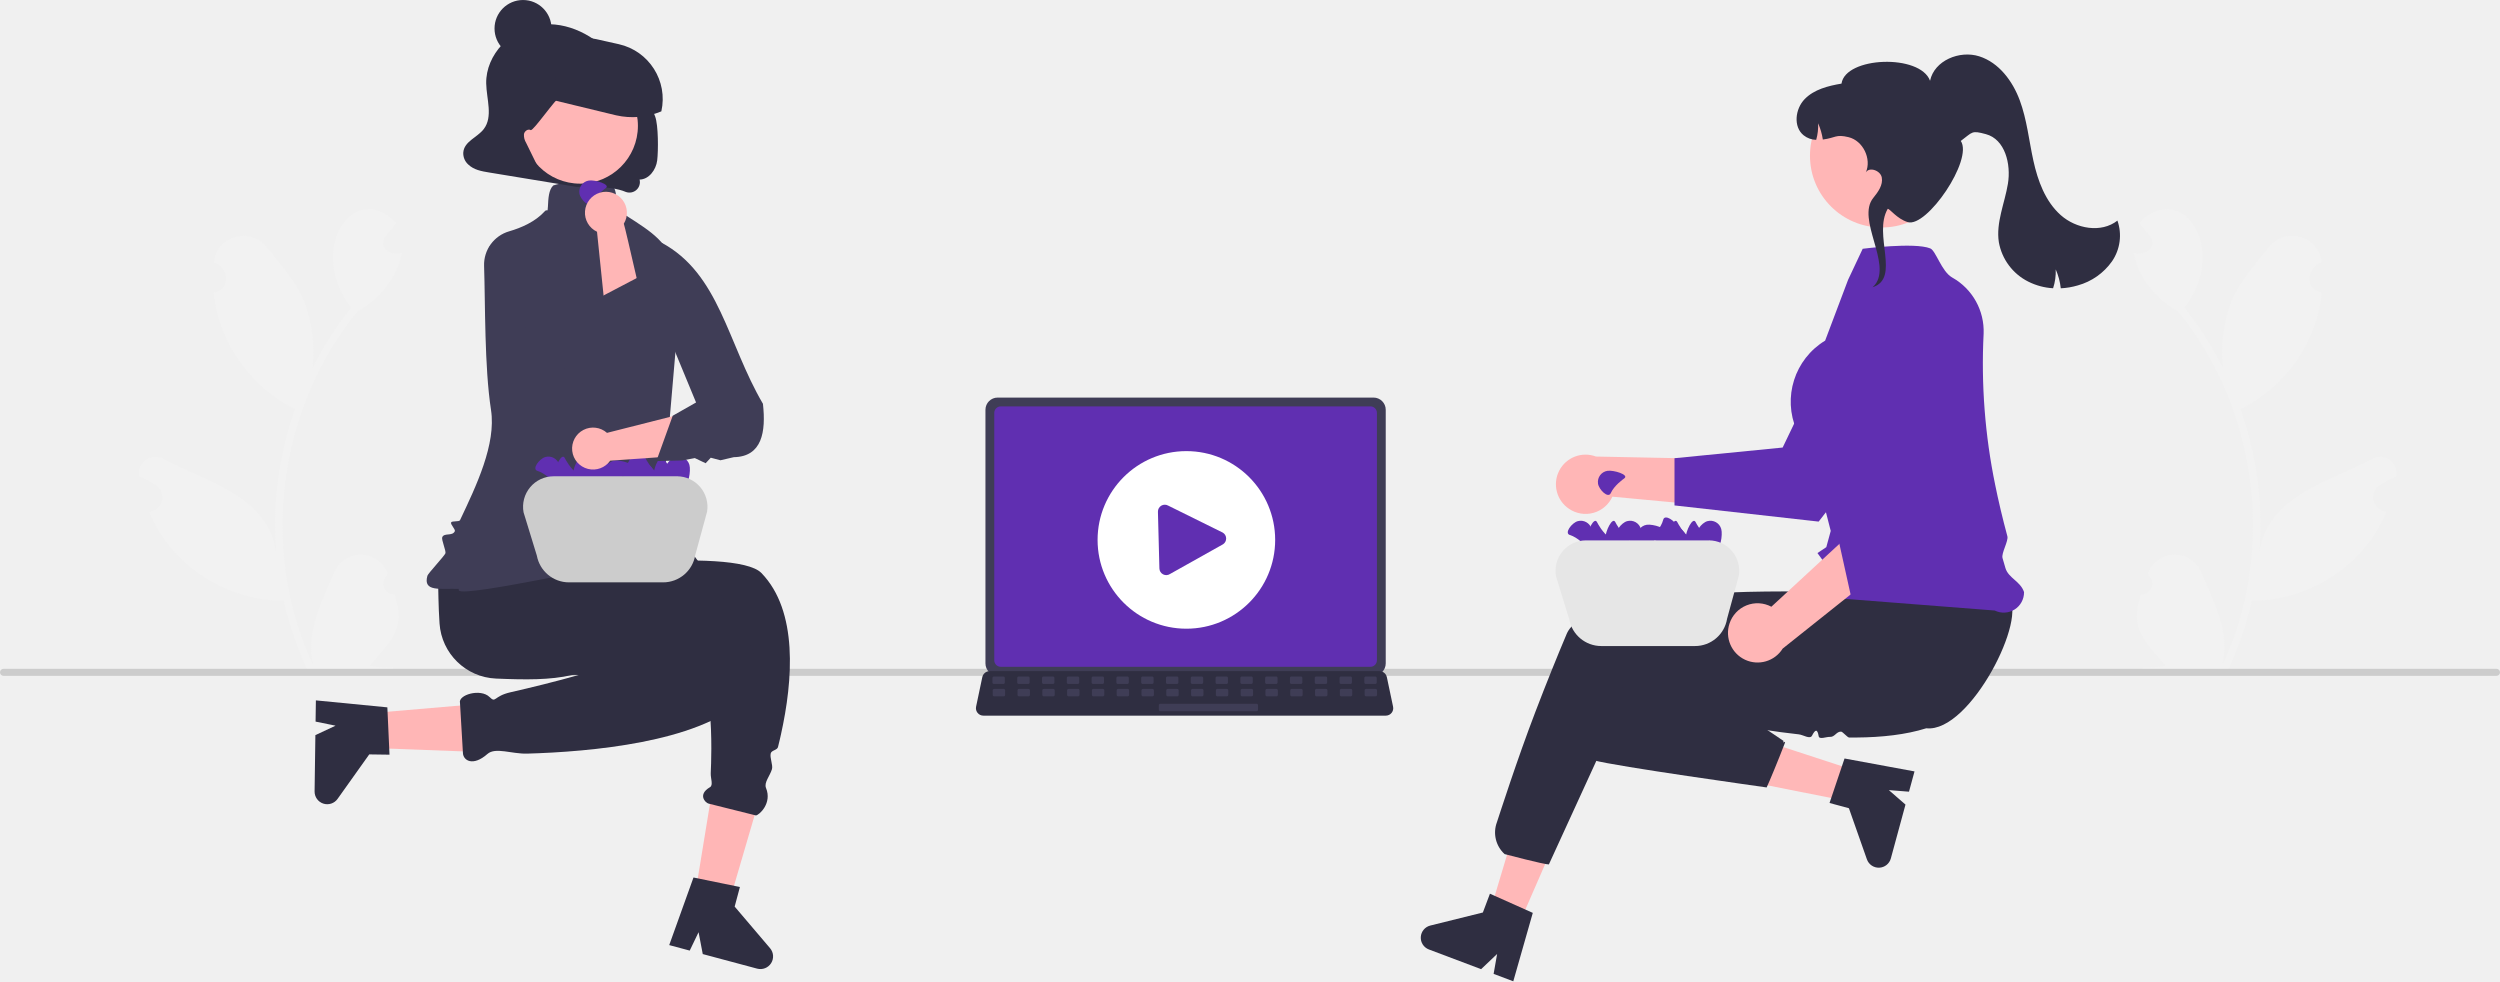
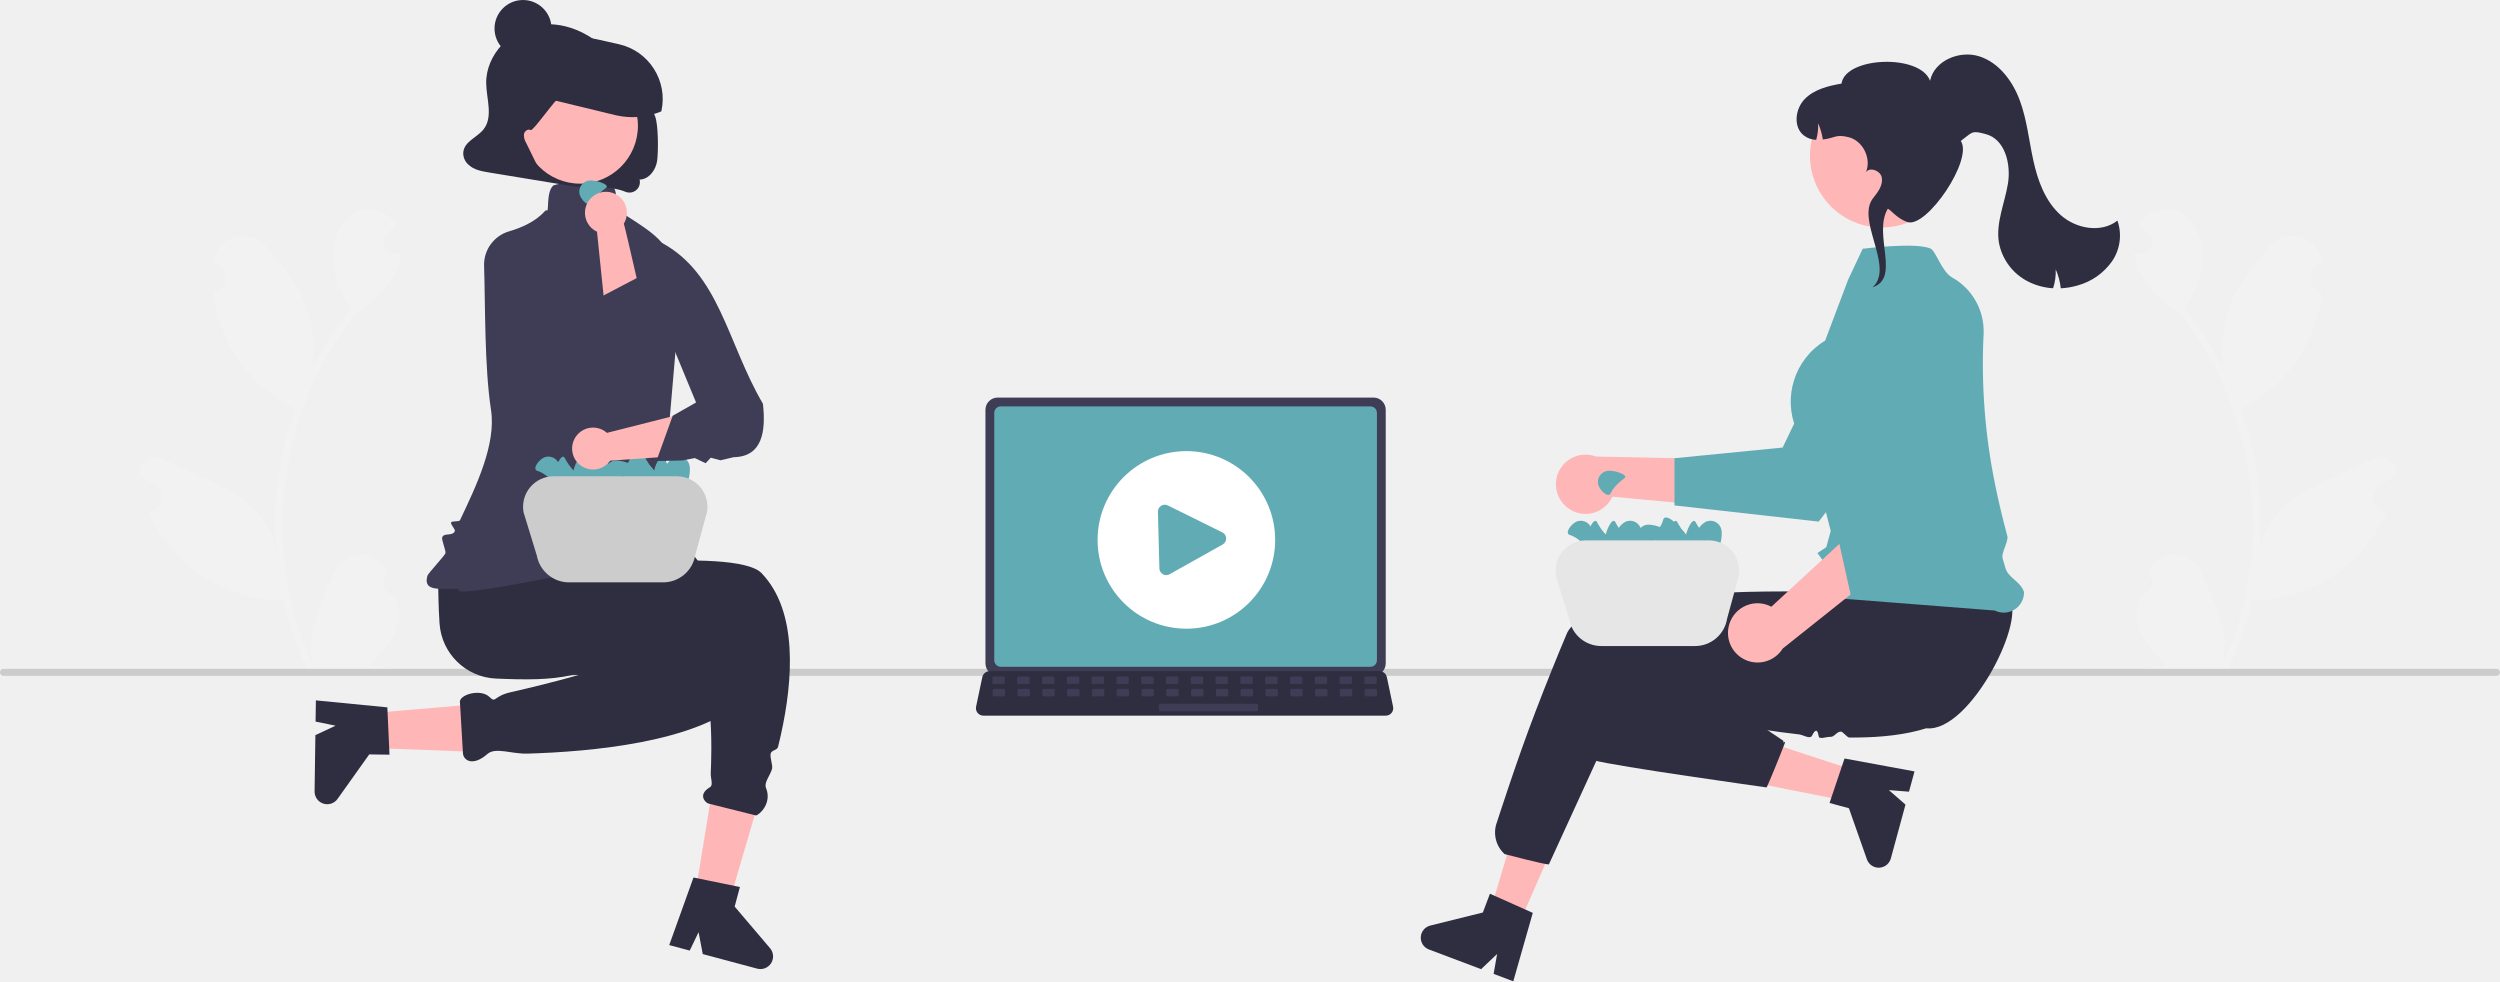
<svg xmlns="http://www.w3.org/2000/svg" data-name="Layer 1" width="844.67" height="331.552" viewBox="0 0 844.67 331.552">
  <path d="M310.953,485.024a3.613,3.613,0,0,1-2.619-6.263c.091-.362.156-.622.248-.984a9.707,9.707,0,0,0-17.997-.17c-4.282,10.023-9.825,20.4-7.068,31.44-18.206-38.585-12.015-86.582,14.891-119.58,7.437-4.097,13.465-11.376,15.034-19.827-3.681,1.247-8.27-1.747-5.502-5.624,1.2-1.482,2.411-2.952,3.61-4.434-13.982-14.89-30.641,8.512-15.251,28.609a115.847,115.847,0,0,0-13.011,20.352,48.709,48.709,0,0,0-2.908-22.624c-2.783-6.715-8.001-12.37-12.595-18.175-5.586-7.073-17.083-3.81-17.835,5.166,5.155,1.694,5.825,9.141-.072,10.16,1.545,16.698,12.453,32.043,27.478,39.366a116.299,116.299,0,0,0-6.355,48.611c-2.652-19.25-23.316-23.921-37.759-31.572a5.626,5.626,0,0,0-8.58,5.699,32.495,32.495,0,0,1,5.696,3.005,4.911,4.911,0,0,1-2.282,8.965c7.28,18.018,26.102,30.117,45.434,30.049a119.563,119.563,0,0,0,8.032,23.447H310.234c.103-.319.195-.648.288-.967a32.598,32.598,0,0,1-7.939-.473c7.026-8.319,12.46-12.563,8.371-24.177Z" transform="translate(-177.665 -284.224)" fill="#f2f2f2" />
  <path d="M901.054,485.024a3.613,3.613,0,0,0,2.619-6.263c-.091-.362-.156-.622-.248-.984a9.707,9.707,0,0,1,17.997-.17c4.282,10.023,9.825,20.4,7.068,31.44,18.206-38.585,12.015-86.582-14.891-119.58-7.437-4.097-13.465-11.376-15.034-19.827,3.681,1.247,8.27-1.747,5.502-5.624-1.2-1.482-2.411-2.952-3.61-4.434,13.982-14.89,30.641,8.512,15.251,28.609a115.847,115.847,0,0,1,13.011,20.352,48.709,48.709,0,0,1,2.908-22.624c2.783-6.715,8.001-12.37,12.595-18.175,5.586-7.073,17.083-3.81,17.835,5.166-5.155,1.694-5.825,9.141.072,10.16-1.545,16.698-12.453,32.043-27.478,39.366a116.299,116.299,0,0,1,6.355,48.611c2.652-19.25,23.316-23.921,37.759-31.572a5.626,5.626,0,0,1,8.58,5.699A32.495,32.495,0,0,0,981.648,448.18a4.911,4.911,0,0,0,2.282,8.965c-7.28,18.018-26.102,30.117-45.434,30.049a119.562,119.562,0,0,1-8.032,23.447H901.773c-.103-.319-.195-.648-.288-.967a32.598,32.598,0,0,0,7.939-.473c-7.026-8.319-12.46-12.563-8.371-24.177Z" transform="translate(-177.665 -284.224)" fill="#f2f2f2" />
  <path d="M177.665,511.387a1.186,1.186,0,0,0,1.19,1.19h842.29a1.19,1.19,0,0,0,0-2.38H178.855A1.187,1.187,0,0,0,177.665,511.387Z" transform="translate(-177.665 -284.224)" fill="#ccc" />
  <path d="M326.17,494.865c-.399-5.847-.401-11.429-.516-15.733-.233-8.766,18.673-8.141,28.839-8.411l36.913-1.75c10.166-.27,18.627,6.642,18.86,15.408s-7.848,16.118-18.014,16.389c-14.932,12.961-26.514,13.592-46.998,12.725A19.981,19.981,0,0,1,326.17,494.865Z" transform="translate(-177.665 -284.224)" fill="#2f2e41" />
  <polygon points="233.382 311.33 243.958 313.058 255.656 273.087 240.047 270.537 233.382 311.33" fill="#ffb6b6" />
  <path d="M415.25,512.207c-19.719,4.849-34.279-.612-46.272.096C362.161,500.8,340.4,486.189,352.273,480.039c6.612-3.425,73.828-11.321,82.652-2.208,12.424,12.831,10.689,36.168,6.575,54.659q-.165.74-.334,1.47-.313,1.346-.639,2.652c-.274,1.097-2.166,1.079-2.449,2.126-.398,1.478.811,3.994.409,5.354-.689,2.33-2.772,4.521-2.007,6.377,2.109,5.119-2.246,9.098-3.401,9.269l-16-4c-1.13-.266-3.781-3.074.457-5.539,1.2-.698.187-2.983.265-4.735.048-1.077.091-2.212.124-3.393.044-1.569.072-3.218.075-4.915C418.015,528.782,417.431,519.222,415.25,512.207Z" transform="translate(-177.665 -284.224)" fill="#2f2e41" />
  <path d="M411.973,580.704l15.683,3.212L425.885,590.529l11.962,14.065a4.277,4.277,0,0,1-4.364,6.902l-18.377-4.921-1.416-7.39-2.988,6.211-6.929-1.855Z" transform="translate(-177.665 -284.224)" fill="#2f2e41" />
  <polygon points="116.249 241.73 117.164 252.407 158.783 253.959 157.432 238.2 116.249 241.73" fill="#ffb6b6" />
  <path d="M395.163,504.712c-18.189-6.661-24.99-22.897-30.837-39.935,9.483-9.427,22.538-23.561,31.409-13.556,4.94,5.572,44.25,53.361,37.577,64.148-10.268,16.597-43.775,21.699-69.035,23.12q-2.317.13-4.534.221-2.036.084-3.97.14c-5.218.151-10.716-2.268-13.418.116-4.868,4.297-8.114,2.225-8.274-.228l-1-17c-.729-2.735,6.938-5.027,10-2,2.2,2.175,1.261-.297,7.036-1.613C364.076,514.944,383.387,510.004,395.163,504.712Z" transform="translate(-177.665 -284.224)" fill="#2f2e41" />
  <path d="M308.539,523.215l.727,15.992-6.846-.097-10.707,15.042a4.277,4.277,0,0,1-7.76-2.54l.27-19.022,6.818-3.183-6.753-1.376.102-7.172Z" transform="translate(-177.665 -284.224)" fill="#2f2e41" />
  <path d="M332.691,483.711a.501.501,0,0,1,.016-.519c-6.142-.228-12.239,1.179-10.628-4.453.23-.805,5.758-6.688,6.08-7.57.28-.766-1.418-4.612-1.08-5.43.661-1.603,3.432-.25,4.254-2.025.289-.625-1.556-2.333-1.254-2.975.284-.604,2.716-.142,3.009-.761,5.502-11.625,12.251-25.651,10.476-37.236-2.249-14.682-1.907-35.517-2.342-48.693a11.758,11.758,0,0,1,8.506-11.68c4.013-1.167,8.824-3.223,12.017-6.782.835-.931.936.739,1.043-1.532.13-2.765.265-5.625,1.741-7.102l.064-.064.086-.029c6.216-2.07,16.711-.731,19.831-.01l.135.032.084.111c1.29,1.702,1.219,4.426,1.15,7.059-.062,2.37-.12.793.93,1.468q1.219.784,2.343,1.499c9.238,5.892,13.875,8.851,17.272,18.476a19.191,19.191,0,0,1,1.18,8.788c-1.212,9.632-6.359,80.231-8.42,82.693-.535.639.855,1.749,1.431,2.577.826,1.189-1.798,2.216-2.209,3.002-.28.535-1.003.785-2.277.785C391.329,473.338,334.088,486.321,332.691,483.711Zm.658-.099Z" transform="translate(-177.665 -284.224)" fill="#3f3d56" />
-   <path d="M372.75,444.19c1.788,1.123-1.712,3.823-3.823,3.823a3.823,3.823,0,0,1-3.823-3.823c0-2.111,2.369-7.128,3.345-5.256C368.716,439.445,370.417,442.725,372.75,444.19Z" transform="translate(-177.665 -284.224)" fill="#602fb1" />
-   <path d="M378.962,444.19c1.788,1.123-1.712,3.823-3.823,3.823a3.823,3.823,0,0,1-3.823-3.823c0-2.111,2.369-7.128,3.345-5.256C374.928,439.445,376.629,442.725,378.962,444.19Z" transform="translate(-177.665 -284.224)" fill="#602fb1" />
-   <path d="M375.993,443.332c-2.023-.606.631-4.141,2.666-4.703a3.823,3.823,0,0,1,4.703,2.666c.562,2.035-.384,7.502-1.824,5.958C381.146,446.831,378.632,444.122,375.993,443.332Z" transform="translate(-177.665 -284.224)" fill="#602fb1" />
-   <path d="M399.988,444.19c1.788,1.123-1.712,3.823-3.823,3.823a3.823,3.823,0,0,1-3.823-3.823c0-2.111,2.369-7.128,3.345-5.256C395.954,439.445,397.654,442.725,399.988,444.19Z" transform="translate(-177.665 -284.224)" fill="#602fb1" />
-   <path d="M406.2,444.19c1.788,1.123-1.712,3.823-3.823,3.823a3.823,3.823,0,0,1-3.823-3.823c0-2.111,2.369-7.128,3.345-5.256C402.166,439.445,403.866,442.725,406.2,444.19Z" transform="translate(-177.665 -284.224)" fill="#602fb1" />
-   <path d="M403.231,443.332c-2.023-.606.631-4.141,2.666-4.703a3.823,3.823,0,0,1,4.703,2.666c.562,2.035-.384,7.502-1.824,5.958C408.383,446.831,405.87,444.122,403.231,443.332Z" transform="translate(-177.665 -284.224)" fill="#602fb1" />
-   <path d="M359.268,443.332c-2.023-.606.631-4.141,2.666-4.703a3.823,3.823,0,0,1,4.703,2.666c.562,2.035-.384,7.502-1.824,5.958C364.421,446.831,361.907,444.122,359.268,443.332Z" transform="translate(-177.665 -284.224)" fill="#602fb1" />
-   <path d="M386.454,447.418c-.855,1.93-4.029-1.147-4.331-3.236a3.823,3.823,0,0,1,3.236-4.331c2.09-.302,7.394,1.324,5.681,2.558C390.572,442.746,387.569,444.899,386.454,447.418Z" transform="translate(-177.665 -284.224)" fill="#602fb1" />
-   <path d="M393.783,441.016c.509-2.049,4.166.434,4.824,2.441a3.823,3.823,0,0,1-2.44,4.824c-2.006.658-7.512-.028-6.037-1.54C390.532,446.328,393.118,443.69,393.783,441.016Z" transform="translate(-177.665 -284.224)" fill="#602fb1" />
-   <path d="M390.916,438.149c.509-2.049,4.166.434,4.824,2.441a3.823,3.823,0,0,1-2.441,4.824c-2.006.658-7.512-.028-6.037-1.54C387.665,443.461,390.251,440.822,390.916,438.149Z" transform="translate(-177.665 -284.224)" fill="#602fb1" />
+   <path d="M372.75,444.19c1.788,1.123-1.712,3.823-3.823,3.823a3.823,3.823,0,0,1-3.823-3.823c0-2.111,2.369-7.128,3.345-5.256C368.716,439.445,370.417,442.725,372.75,444.19Z" transform="translate(-177.665 -284.224)" fill="#61abb5" />
+   <path d="M378.962,444.19c1.788,1.123-1.712,3.823-3.823,3.823a3.823,3.823,0,0,1-3.823-3.823c0-2.111,2.369-7.128,3.345-5.256C374.928,439.445,376.629,442.725,378.962,444.19Z" transform="translate(-177.665 -284.224)" fill="#61abb5" />
+   <path d="M375.993,443.332c-2.023-.606.631-4.141,2.666-4.703a3.823,3.823,0,0,1,4.703,2.666c.562,2.035-.384,7.502-1.824,5.958C381.146,446.831,378.632,444.122,375.993,443.332Z" transform="translate(-177.665 -284.224)" fill="#61abb5" />
+   <path d="M399.988,444.19c1.788,1.123-1.712,3.823-3.823,3.823a3.823,3.823,0,0,1-3.823-3.823c0-2.111,2.369-7.128,3.345-5.256C395.954,439.445,397.654,442.725,399.988,444.19Z" transform="translate(-177.665 -284.224)" fill="#61abb5" />
+   <path d="M406.2,444.19c1.788,1.123-1.712,3.823-3.823,3.823a3.823,3.823,0,0,1-3.823-3.823c0-2.111,2.369-7.128,3.345-5.256C402.166,439.445,403.866,442.725,406.2,444.19Z" transform="translate(-177.665 -284.224)" fill="#61abb5" />
+   <path d="M403.231,443.332c-2.023-.606.631-4.141,2.666-4.703a3.823,3.823,0,0,1,4.703,2.666c.562,2.035-.384,7.502-1.824,5.958C408.383,446.831,405.87,444.122,403.231,443.332Z" transform="translate(-177.665 -284.224)" fill="#61abb5" />
+   <path d="M359.268,443.332c-2.023-.606.631-4.141,2.666-4.703a3.823,3.823,0,0,1,4.703,2.666c.562,2.035-.384,7.502-1.824,5.958C364.421,446.831,361.907,444.122,359.268,443.332Z" transform="translate(-177.665 -284.224)" fill="#61abb5" />
+   <path d="M386.454,447.418c-.855,1.93-4.029-1.147-4.331-3.236a3.823,3.823,0,0,1,3.236-4.331c2.09-.302,7.394,1.324,5.681,2.558C390.572,442.746,387.569,444.899,386.454,447.418Z" transform="translate(-177.665 -284.224)" fill="#61abb5" />
+   <path d="M393.783,441.016c.509-2.049,4.166.434,4.824,2.441a3.823,3.823,0,0,1-2.44,4.824c-2.006.658-7.512-.028-6.037-1.54C390.532,446.328,393.118,443.69,393.783,441.016Z" transform="translate(-177.665 -284.224)" fill="#61abb5" />
+   <path d="M390.916,438.149c.509-2.049,4.166.434,4.824,2.441a3.823,3.823,0,0,1-2.441,4.824c-2.006.658-7.512-.028-6.037-1.54C387.665,443.461,390.251,440.822,390.916,438.149Z" transform="translate(-177.665 -284.224)" fill="#61abb5" />
  <path d="M354.557,457.314l4.491,14.642A11.045,11.045,0,0,0,369.906,480.985h31.774a11.005,11.005,0,0,0,10.896-9.246l.011-.048,3.978-14.577a10.313,10.313,0,0,0-10.18-11.968H364.702a10.313,10.313,0,0,0-10.145,12.168Z" transform="translate(-177.665 -284.224)" fill="#ccc" />
  <path d="M382.751,430.475l27.549-6.986,4.282,14.175s-29.639,2.195-30.747,2.205a7.089,7.089,0,1,1-1.085-9.394Z" transform="translate(-177.665 -284.224)" fill="#ffb6b6" />
  <path d="M401.136,366.195c19.643,10.497,22.251,33.896,34.303,54.461,1.054,9.509-.297,17.866-9.863,18.035l-4.497,1.047-3.272-.868-1.728,1.868-3.661-1.744-4.228.809-8.765.202,5.53-15.318,7.886-4.48-9.321-22.548Z" transform="translate(-177.665 -284.224)" fill="#3f3d56" />
  <path d="M341.105,327.84c3.205-4.168.935-10.132.832-15.415-.193-9.858,8.515-18.535,17.971-19.818,9.456-1.283,18.884,3.671,25.115,11.017,6.108,7.202,10.691,10.977,13.998,19.961,1.109,3.013,1.077,11.588.692,14.812-.385,3.225-2.825,6.472-5.953,6.497a3.532,3.532,0,0,1-4.675,4.171c-5.445-2.374-16.576-1.693-16.576-1.693q-14.807-2.437-29.614-4.874c-2.529-.416-5.15-.867-7.085-2.749a5.108,5.108,0,0,1-1.622-3.95C334.446,331.979,338.896,330.714,341.105,327.84Z" transform="translate(-177.665 -284.224)" fill="#2f2e41" />
  <circle cx="195.994" cy="42.514" r="19.537" fill="#ffb6b6" />
  <path d="M385.456,323.097l-25.56-6.189a4.343,4.343,0,0,1-3.249-5.114,18.852,18.852,0,0,1,22.509-14.341l7.569,1.695A19.003,19.003,0,0,1,401.116,321.844l0,0-.159.066a25.001,25.001,0,0,1-15.067,1.288C385.746,323.165,385.6,323.132,385.456,323.097Z" transform="translate(-177.665 -284.224)" fill="#2f2e41" />
  <path d="M360.18,342.195l-4.756-9.713a4.884,4.884,0,0,1-.73-2.952c.191-1.014,1.381-1.88,2.267-1.35.822.491,8.808-11.179,9.742-10.967.968.22,1.574-1.001,1.803-1.967.869-3.661-2.998-.387-3.193-4.144s-4.721-1.578-7.682-3.9-7.625-2.613-10.356-.025c-2.025,1.919-2.626,4.866-3.032,7.626a127.262,127.262,0,0,0-1.355,19.345c.01,1.59.151,3.396,1.391,4.391a5.518,5.518,0,0,0,2.335.902l10.174,2.226" transform="translate(-177.665 -284.224)" fill="#2f2e41" />
  <circle cx="176.711" cy="9.63" r="9.628" fill="#2f2e41" />
  <path d="M510.617,422.667v85.704a4.122,4.122,0,0,0,4.119,4.119H641.74a4.122,4.122,0,0,0,4.119-4.119v-85.704a4.124,4.124,0,0,0-4.119-4.115H514.736A4.124,4.124,0,0,0,510.617,422.667Z" transform="translate(-177.665 -284.224)" fill="#3f3d56" />
-   <path d="M513.596,423.733v83.58a2.205,2.205,0,0,0,2.201,2.201H640.683a2.205,2.205,0,0,0,2.201-2.201V423.733a2.206,2.206,0,0,0-2.201-2.206H515.797A2.206,2.206,0,0,0,513.596,423.733Z" transform="translate(-177.665 -284.224)" fill="#602fb1" />
+   <path d="M513.596,423.733v83.58a2.205,2.205,0,0,0,2.201,2.201H640.683a2.205,2.205,0,0,0,2.201-2.201V423.733a2.206,2.206,0,0,0-2.201-2.206H515.797A2.206,2.206,0,0,0,513.596,423.733Z" transform="translate(-177.665 -284.224)" fill="#61abb5" />
  <path d="M507.96,525.085a2.47,2.47,0,0,0,1.943.93H645.896a2.502,2.502,0,0,0,2.446-3.016l-2.111-10.027a2.507,2.507,0,0,0-1.558-1.818,2.425,2.425,0,0,0-.888-.168H512.006a2.425,2.425,0,0,0-.888.168,2.507,2.507,0,0,0-1.558,1.818l-2.111,10.027A2.5,2.5,0,0,0,507.96,525.085Z" transform="translate(-177.665 -284.224)" fill="#2f2e41" />
  <rect x="638.63" y="512.793" width="4.188" height="2.513" rx="0.488" transform="translate(1103.784 743.8743) rotate(-180)" fill="#3f3d56" />
  <rect x="630.253" y="512.793" width="4.188" height="2.513" rx="0.488" transform="translate(1087.03 743.8743) rotate(-180)" fill="#3f3d56" />
  <rect x="621.876" y="512.793" width="4.188" height="2.513" rx="0.488" transform="translate(1070.276 743.8743) rotate(-180)" fill="#3f3d56" />
  <rect x="613.499" y="512.793" width="4.188" height="2.513" rx="0.488" transform="translate(1053.522 743.8743) rotate(-180)" fill="#3f3d56" />
  <rect x="605.123" y="512.793" width="4.188" height="2.513" rx="0.488" transform="translate(1036.769 743.8743) rotate(-180)" fill="#3f3d56" />
  <rect x="596.746" y="512.793" width="4.188" height="2.513" rx="0.488" transform="translate(1020.015 743.8743) rotate(-180)" fill="#3f3d56" />
  <rect x="588.369" y="512.793" width="4.188" height="2.513" rx="0.488" transform="translate(1003.261 743.8743) rotate(-180)" fill="#3f3d56" />
  <rect x="579.992" y="512.793" width="4.188" height="2.513" rx="0.488" transform="translate(986.5066 743.8743) rotate(-180)" fill="#3f3d56" />
  <rect x="571.615" y="512.793" width="4.188" height="2.513" rx="0.488" transform="translate(969.7527 743.8743) rotate(-180)" fill="#3f3d56" />
  <rect x="563.238" y="512.793" width="4.188" height="2.513" rx="0.488" transform="translate(952.9987 743.8743) rotate(-180)" fill="#3f3d56" />
  <rect x="554.861" y="512.793" width="4.188" height="2.513" rx="0.488" transform="translate(936.2447 743.8743) rotate(-180)" fill="#3f3d56" />
  <rect x="546.484" y="512.793" width="4.188" height="2.513" rx="0.488" transform="translate(919.4908 743.8743) rotate(-180)" fill="#3f3d56" />
  <rect x="538.107" y="512.793" width="4.188" height="2.513" rx="0.488" transform="translate(902.7368 743.8743) rotate(-180)" fill="#3f3d56" />
  <rect x="529.73" y="512.793" width="4.188" height="2.513" rx="0.488" transform="translate(885.9828 743.8743) rotate(-180)" fill="#3f3d56" />
  <rect x="521.353" y="512.793" width="4.188" height="2.513" rx="0.488" transform="translate(869.2289 743.8743) rotate(-180)" fill="#3f3d56" />
  <rect x="512.976" y="512.793" width="4.188" height="2.513" rx="0.488" transform="translate(852.4749 743.8743) rotate(-180)" fill="#3f3d56" />
  <rect x="638.729" y="516.981" width="4.188" height="2.513" rx="0.488" transform="translate(1103.982 752.2513) rotate(-180)" fill="#3f3d56" />
  <rect x="630.352" y="516.981" width="4.188" height="2.513" rx="0.488" transform="translate(1087.228 752.2513) rotate(-180)" fill="#3f3d56" />
  <rect x="621.975" y="516.981" width="4.188" height="2.513" rx="0.488" transform="translate(1070.474 752.2513) rotate(-180)" fill="#3f3d56" />
  <rect x="613.598" y="516.981" width="4.188" height="2.513" rx="0.488" transform="translate(1053.72 752.2513) rotate(-180)" fill="#3f3d56" />
  <rect x="605.221" y="516.981" width="4.188" height="2.513" rx="0.488" transform="translate(1036.966 752.2513) rotate(-180)" fill="#3f3d56" />
  <rect x="596.845" y="516.981" width="4.188" height="2.513" rx="0.488" transform="translate(1020.213 752.2513) rotate(-180)" fill="#3f3d56" />
  <rect x="588.468" y="516.981" width="4.188" height="2.513" rx="0.488" transform="translate(1003.459 752.2513) rotate(-180)" fill="#3f3d56" />
  <rect x="580.091" y="516.981" width="4.188" height="2.513" rx="0.488" transform="translate(986.7046 752.2513) rotate(-180)" fill="#3f3d56" />
  <rect x="571.714" y="516.981" width="4.188" height="2.513" rx="0.488" transform="translate(969.9506 752.2513) rotate(-180)" fill="#3f3d56" />
  <rect x="563.337" y="516.981" width="4.188" height="2.513" rx="0.488" transform="translate(953.1967 752.2513) rotate(-180)" fill="#3f3d56" />
  <rect x="554.96" y="516.981" width="4.188" height="2.513" rx="0.488" transform="translate(936.4427 752.2513) rotate(-180)" fill="#3f3d56" />
  <rect x="546.583" y="516.981" width="4.188" height="2.513" rx="0.488" transform="translate(919.6888 752.2513) rotate(-180)" fill="#3f3d56" />
  <rect x="538.206" y="516.981" width="4.188" height="2.513" rx="0.488" transform="translate(902.9348 752.2513) rotate(-180)" fill="#3f3d56" />
  <rect x="529.829" y="516.981" width="4.188" height="2.513" rx="0.488" transform="translate(886.1808 752.2513) rotate(-180)" fill="#3f3d56" />
  <rect x="521.452" y="516.981" width="4.188" height="2.513" rx="0.488" transform="translate(869.4269 752.2513) rotate(-180)" fill="#3f3d56" />
  <rect x="513.075" y="516.981" width="4.188" height="2.513" rx="0.488" transform="translate(852.6729 752.2513) rotate(-180)" fill="#3f3d56" />
  <rect x="569.2" y="522.007" width="33.508" height="2.513" rx="0.488" transform="translate(994.2439 762.3037) rotate(-180)" fill="#3f3d56" />
  <circle cx="400.838" cy="182.418" r="30" fill="#fff" />
-   <path d="M571.768,478.541a2.319,2.319,0,0,1-1.126-.262,2.289,2.289,0,0,1-1.254-2.001L568.893,457.126a2.319,2.319,0,0,1,3.511-2.049l18.414,9.107a2.319,2.319,0,0,1,.101,3.914L572.999,478.142A2.308,2.308,0,0,1,571.768,478.541Z" transform="translate(-177.665 -284.224)" fill="#602fb1" />
+   <path d="M571.768,478.541a2.319,2.319,0,0,1-1.126-.262,2.289,2.289,0,0,1-1.254-2.001L568.893,457.126a2.319,2.319,0,0,1,3.511-2.049l18.414,9.107a2.319,2.319,0,0,1,.101,3.914L572.999,478.142A2.308,2.308,0,0,1,571.768,478.541Z" transform="translate(-177.665 -284.224)" fill="#61abb5" />
  <polygon points="512.525 313.828 502.965 309.565 514.88 269.765 528.989 276.057 512.525 313.828" fill="#ffb8b8" />
  <path d="M693.033,591.529,682.69,586.906l-1.622-.727-2.391,6.35-17.756,4.407a4.239,4.239,0,0,0-.478,8.082l17.641,6.655,5.407-5.133-1.181,6.727,6.644,2.508,6.593-23.121Z" transform="translate(-177.665 -284.224)" fill="#2f2e41" />
  <path d="M707.736,456.103a9.948,9.948,0,0,0,14.702-4.067l35.198,3.292-8.641-16.211-32.1-.641a10.002,10.002,0,0,0-9.159,17.627Z" transform="translate(-177.665 -284.224)" fill="#ffb6b6" />
-   <path d="M743.426,454.994l48.707,5.461.168-.215c.321-.411,32.192-41.207,37.547-50.918a29.362,29.362,0,0,0,3.4-19.231l-.037-.162-.127-.107a14.9,14.9,0,0,0-18.632-.409,105.543,105.543,0,0,0-30.458,37.635L779.967,435.435l-36.541,3.604Z" transform="translate(-177.665 -284.224)" fill="#602fb1" />
+   <path d="M743.426,454.994l48.707,5.461.168-.215c.321-.411,32.192-41.207,37.547-50.918a29.362,29.362,0,0,0,3.4-19.231l-.037-.162-.127-.107a14.9,14.9,0,0,0-18.632-.409,105.543,105.543,0,0,0-30.458,37.635L779.967,435.435l-36.541,3.604Z" transform="translate(-177.665 -284.224)" fill="#61abb5" />
  <path d="M852.639,480.373l1.407,3.175c.439,2.922,2.144.015,1.994,2.493,7.247,5.969-12.617,45.87-27.543,44.246-6.92,2.174-15.077,3.061-23.603,3.121q-1.242.011-2.494-.003c-.532-.006-2.166-1.98-2.7-1.992-1.604-.036-2.115,1.867-3.73,1.781-1.277-.067-3.629,1.021-3.834-.243-.443-2.724-1.268-2.107-2.242-.179-.676,1.337-2.981-.273-4.461-.432-8.548-.919-16.82-2.319-23.971-3.757-2.662-.528-5.165-1.067-7.469-1.591-4.363-.982-8.012-1.9-10.655-2.598-2.977-.778-4.672-1.281-4.672-1.281l-21.234,17.275-16.453,35.898c-1.266.115-14.958-3.49-14.958-3.49a9.878,9.878,0,0,1-2.594-10.774c.838-2.508,6.771-21.05,12.978-37.24,1.84-4.806,3.744-9.683,5.704-14.534,1.605-3.984,3.241-7.953,4.896-11.866,2.877-6.786,16.778-10.445,33.146-12.365.833-.095,1.67-.189,2.513-.279,8.341-.878,17.191-1.331,25.468-1.541,4.143-.105,8.142-.145,11.861-.15q1.802,0,3.505.01h.005c3.066.015,5.888.06,8.371.11.484.01.952.025,1.411.035h.005c.309.005.613.015.912.02,5.43.14,8.76.309,8.76.309l-.273-9.459,1.829-2.716.249-1.944v-.005l.03-.244.204-.005,3.59-.07,30.175-.588,12.852-.545Z" transform="translate(-177.665 -284.224)" fill="#2f2e41" />
  <polygon points="629.09 261.091 625.757 271.013 585.004 262.939 589.924 248.295 629.09 261.091" fill="#ffb8b8" />
  <path d="M799.992,543.105l-3.618,10.736-.569,1.684,6.548,1.776,6.076,17.256a4.239,4.239,0,0,0,8.091-.293l4.947-18.194-5.624-4.894,6.809.535,1.865-6.853-23.643-4.363Z" transform="translate(-177.665 -284.224)" fill="#2f2e41" />
  <path d="M780.268,534.561c-.462,1.303.902-.489.409.802-1.899,5.006-5.431,13.536-6.124,14.914-.27-.053-51.517-7.183-58.428-9.193l10.655-27.017,1.196-3.029,17.651,6.293,6.046,5.17,13.201,1.692Z" transform="translate(-177.665 -284.224)" fill="#2f2e41" />
  <circle cx="635.776" cy="52.618" r="24.244" fill="#ffb6b6" />
-   <path d="M721.515,465.845c1.781,1.118-1.705,3.808-3.808,3.808a3.808,3.808,0,0,1-3.808-3.808c0-2.103,2.36-7.101,3.332-5.236C717.496,461.118,719.19,464.386,721.515,465.845Z" transform="translate(-177.665 -284.224)" fill="#602fb1" />
-   <path d="M727.703,465.845c1.781,1.118-1.705,3.808-3.808,3.808a3.808,3.808,0,0,1-3.808-3.808c0-2.103,2.36-7.101,3.332-5.236C723.684,461.118,725.379,464.386,727.703,465.845Z" transform="translate(-177.665 -284.224)" fill="#602fb1" />
-   <path d="M724.745,464.991c-2.015-.603.629-4.125,2.656-4.685a3.808,3.808,0,0,1,4.685,2.656c.56,2.027-.383,7.473-1.817,5.935C729.878,468.476,727.375,465.778,724.745,464.991Z" transform="translate(-177.665 -284.224)" fill="#602fb1" />
-   <path d="M748.649,465.845c1.781,1.118-1.705,3.808-3.808,3.808a3.808,3.808,0,0,1-3.808-3.808c0-2.103,2.36-7.101,3.332-5.236C744.63,461.118,746.324,464.386,748.649,465.845Z" transform="translate(-177.665 -284.224)" fill="#602fb1" />
-   <path d="M754.837,465.845c1.781,1.118-1.705,3.808-3.808,3.808a3.808,3.808,0,0,1-3.808-3.808c0-2.103,2.36-7.101,3.332-5.236C750.819,461.118,752.513,464.386,754.837,465.845Z" transform="translate(-177.665 -284.224)" fill="#602fb1" />
-   <path d="M751.88,464.991c-2.015-.603.629-4.125,2.656-4.685a3.808,3.808,0,0,1,4.685,2.656c.56,2.027-.383,7.473-1.817,5.935C757.013,468.476,754.509,465.778,751.88,464.991Z" transform="translate(-177.665 -284.224)" fill="#602fb1" />
-   <path d="M708.084,464.991c-2.015-.603.629-4.125,2.656-4.685a3.808,3.808,0,0,1,4.685,2.656c.56,2.027-.383,7.473-1.817,5.935C713.217,468.476,710.713,465.778,708.084,464.991Z" transform="translate(-177.665 -284.224)" fill="#602fb1" />
-   <path d="M735.166,469.061c-.852,1.923-4.013-1.142-4.314-3.224a3.808,3.808,0,0,1,3.224-4.314c2.082-.301,7.366,1.319,5.66,2.548C739.269,464.406,736.277,466.551,735.166,469.061Z" transform="translate(-177.665 -284.224)" fill="#602fb1" />
-   <path d="M742.468,462.683c.507-2.041,4.15.433,4.806,2.431a3.808,3.808,0,0,1-2.431,4.806c-1.998.656-7.483-.028-6.014-1.534C739.229,467.975,741.806,465.347,742.468,462.683Z" transform="translate(-177.665 -284.224)" fill="#602fb1" />
-   <path d="M739.611,459.827c.507-2.041,4.15.433,4.806,2.431a3.808,3.808,0,0,1-2.431,4.806c-1.998.656-7.483-.028-6.014-1.534C736.373,465.119,738.949,462.49,739.611,459.827Z" transform="translate(-177.665 -284.224)" fill="#602fb1" />
-   <path d="M721.895,450.834c-.852,1.923-4.013-1.142-4.314-3.224a3.808,3.808,0,0,1,3.224-4.314c2.082-.301,7.366,1.319,5.66,2.548C725.998,446.179,723.007,448.324,721.895,450.834Z" transform="translate(-177.665 -284.224)" fill="#602fb1" />
+   <path d="M721.515,465.845c1.781,1.118-1.705,3.808-3.808,3.808a3.808,3.808,0,0,1-3.808-3.808c0-2.103,2.36-7.101,3.332-5.236C717.496,461.118,719.19,464.386,721.515,465.845Z" transform="translate(-177.665 -284.224)" fill="#61abb5" />
+   <path d="M727.703,465.845c1.781,1.118-1.705,3.808-3.808,3.808a3.808,3.808,0,0,1-3.808-3.808c0-2.103,2.36-7.101,3.332-5.236C723.684,461.118,725.379,464.386,727.703,465.845Z" transform="translate(-177.665 -284.224)" fill="#61abb5" />
+   <path d="M724.745,464.991c-2.015-.603.629-4.125,2.656-4.685a3.808,3.808,0,0,1,4.685,2.656c.56,2.027-.383,7.473-1.817,5.935C729.878,468.476,727.375,465.778,724.745,464.991Z" transform="translate(-177.665 -284.224)" fill="#61abb5" />
+   <path d="M748.649,465.845c1.781,1.118-1.705,3.808-3.808,3.808a3.808,3.808,0,0,1-3.808-3.808c0-2.103,2.36-7.101,3.332-5.236C744.63,461.118,746.324,464.386,748.649,465.845Z" transform="translate(-177.665 -284.224)" fill="#61abb5" />
+   <path d="M754.837,465.845c1.781,1.118-1.705,3.808-3.808,3.808a3.808,3.808,0,0,1-3.808-3.808c0-2.103,2.36-7.101,3.332-5.236C750.819,461.118,752.513,464.386,754.837,465.845Z" transform="translate(-177.665 -284.224)" fill="#61abb5" />
+   <path d="M751.88,464.991c-2.015-.603.629-4.125,2.656-4.685a3.808,3.808,0,0,1,4.685,2.656c.56,2.027-.383,7.473-1.817,5.935C757.013,468.476,754.509,465.778,751.88,464.991Z" transform="translate(-177.665 -284.224)" fill="#61abb5" />
+   <path d="M708.084,464.991c-2.015-.603.629-4.125,2.656-4.685a3.808,3.808,0,0,1,4.685,2.656c.56,2.027-.383,7.473-1.817,5.935C713.217,468.476,710.713,465.778,708.084,464.991Z" transform="translate(-177.665 -284.224)" fill="#61abb5" />
+   <path d="M735.166,469.061c-.852,1.923-4.013-1.142-4.314-3.224a3.808,3.808,0,0,1,3.224-4.314c2.082-.301,7.366,1.319,5.66,2.548C739.269,464.406,736.277,466.551,735.166,469.061Z" transform="translate(-177.665 -284.224)" fill="#61abb5" />
+   <path d="M742.468,462.683c.507-2.041,4.15.433,4.806,2.431a3.808,3.808,0,0,1-2.431,4.806c-1.998.656-7.483-.028-6.014-1.534C739.229,467.975,741.806,465.347,742.468,462.683Z" transform="translate(-177.665 -284.224)" fill="#61abb5" />
+   <path d="M739.611,459.827c.507-2.041,4.15.433,4.806,2.431a3.808,3.808,0,0,1-2.431,4.806c-1.998.656-7.483-.028-6.014-1.534C736.373,465.119,738.949,462.49,739.611,459.827Z" transform="translate(-177.665 -284.224)" fill="#61abb5" />
+   <path d="M721.895,450.834c-.852,1.923-4.013-1.142-4.314-3.224a3.808,3.808,0,0,1,3.224-4.314c2.082-.301,7.366,1.319,5.66,2.548C725.998,446.179,723.007,448.324,721.895,450.834Z" transform="translate(-177.665 -284.224)" fill="#61abb5" />
  <path d="M703.391,478.919l4.474,14.587a11.003,11.003,0,0,0,10.817,8.995h31.653a10.964,10.964,0,0,0,10.855-9.211l.01-.048,3.963-14.522a10.274,10.274,0,0,0-10.141-11.922H713.497a10.274,10.274,0,0,0-10.106,12.122Z" transform="translate(-177.665 -284.224)" fill="#e6e6e6" />
-   <path d="M807.012,368.277s17.486-2.262,22.814-.131c1.896.758,3.791,7.721,7.346,9.795q.097.056.193.111a20.789,20.789,0,0,1,10.502,18.903,203.044,203.044,0,0,0,3.92,51.153q.378,1.869.796,3.786.492,2.252,1.042,4.575,1.027,4.333,2.268,8.939c.431,1.599-2.109,5.718-1.637,7.372q.476,1.666.98,3.372c1.01,3.414,5.098,4.456,6.289,8.125a6.855,6.855,0,0,1-9.9,6.223l-61.793-4.818,5.88-9.115-3.989-5.484,2.992-1.994,1.496-5.484-4.729-18.474-6.775-15.529a24.134,24.134,0,0,1,9.609-30.287l0,0,7.76-20.556Z" transform="translate(-177.665 -284.224)" fill="#602fb1" />
+   <path d="M807.012,368.277s17.486-2.262,22.814-.131c1.896.758,3.791,7.721,7.346,9.795q.097.056.193.111a20.789,20.789,0,0,1,10.502,18.903,203.044,203.044,0,0,0,3.92,51.153q.378,1.869.796,3.786.492,2.252,1.042,4.575,1.027,4.333,2.268,8.939c.431,1.599-2.109,5.718-1.637,7.372q.476,1.666.98,3.372c1.01,3.414,5.098,4.456,6.289,8.125a6.855,6.855,0,0,1-9.9,6.223l-61.793-4.818,5.88-9.115-3.989-5.484,2.992-1.994,1.496-5.484-4.729-18.474-6.775-15.529a24.134,24.134,0,0,1,9.609-30.287l0,0,7.76-20.556Z" transform="translate(-177.665 -284.224)" fill="#61abb5" />
  <path d="M762.004,494.915a9.948,9.948,0,0,1,14.149-5.699l25.962-23.993,2.981,18.127-25.111,20.005a10.002,10.002,0,0,1-17.982-8.44Z" transform="translate(-177.665 -284.224)" fill="#ffb6b6" />
-   <path d="M803.15,486.115l37.932-27.995.127.002c-.043-.519-4.387-52.106-7.058-62.869a29.362,29.362,0,0,0-10.575-16.419l-.137-.094-.166.008a14.9,14.9,0,0,0-13.946,12.362,105.543,105.543,0,0,0,3.232,48.308l2.744,8.89-17.099,15.473Z" transform="translate(-177.665 -284.224)" fill="#602fb1" />
+   <path d="M803.15,486.115l37.932-27.995.127.002c-.043-.519-4.387-52.106-7.058-62.869a29.362,29.362,0,0,0-10.575-16.419l-.137-.094-.166.008a14.9,14.9,0,0,0-13.946,12.362,105.543,105.543,0,0,0,3.232,48.308l2.744,8.89-17.099,15.473Z" transform="translate(-177.665 -284.224)" fill="#61abb5" />
  <path d="M891.248,372.517a21.025,21.025,0,0,1-11.557,8.137,24.175,24.175,0,0,1-5.754.977,21.754,21.754,0,0,0-1.71-6.392,17.96,17.96,0,0,1-.887,6.377,21.374,21.374,0,0,1-8.411-2.254,18.535,18.535,0,0,1-9.917-13.302c-1.027-6.631,1.979-13.143,3.066-19.764,1.092-6.621-.957-15.008-7.439-16.748-4.936-1.326-4.383-.753-8.486,2.294,4.268,6.311-11.497,29.439-17.949,27.422-3.648-1.14-5.983-4.487-6.736-4.487-5.071,8.735,4.477,23.454-5.145,26.51l.793-.793c5.809-7.145-6.332-22.267-.524-29.412,1.62-1.999,3.346-4.368,2.867-6.895-.454-2.403-4.268-3.675-5.385-1.7,2.009-4.602-.957-10.745-5.868-11.926-4.363-1.052-4.283.244-8.661.808a21.725,21.725,0,0,0-1.591-5.489,17.812,17.812,0,0,1-.653,5.594,7.024,7.024,0,0,1-4.248-1.536c-3.57-2.877-2.847-8.92.339-12.215,3.191-3.296,7.933-4.482,12.455-5.25,1.315-9.155,26.572-10.109,29.92-.962,1.426-6.831,9.977-10.376,16.623-8.257s11.258,8.326,13.686,14.868c2.428,6.537,3.106,13.572,4.602,20.382s4.024,13.746,9.229,18.388c5.205,4.637,13.686,6.173,19.171,1.865A15.353,15.353,0,0,1,891.248,372.517Z" transform="translate(-177.665 -284.224)" fill="#2f2e41" />
-   <path d="M377.75,352.786c-.855,1.93-4.029-1.147-4.331-3.236a3.823,3.823,0,0,1,3.236-4.331c2.09-.302,7.394,1.324,5.681,2.558C381.869,348.114,378.866,350.267,377.75,352.786Z" transform="translate(-177.665 -284.224)" fill="#602fb1" />
+   <path d="M377.75,352.786c-.855,1.93-4.029-1.147-4.331-3.236a3.823,3.823,0,0,1,3.236-4.331c2.09-.302,7.394,1.324,5.681,2.558C381.869,348.114,378.866,350.267,377.75,352.786Z" transform="translate(-177.665 -284.224)" fill="#61abb5" />
  <path d="M379.375,362.525l3.03,29.41,14.211,3.117s-7.755-34.218-8.183-35.24a7.089,7.089,0,1,0-9.059,2.713Z" transform="translate(-177.665 -284.224)" fill="#ffb6b6" />
  <path d="M343.708,367.14c-6.219,1.836,16.576,47.594,48.39,54.521a16.248,16.248,0,0,0,10.305-21.695l-9.372-21.92L379.604,385.092l.788,10.472-10.536-11.749-21.702-9.882Z" transform="translate(-177.665 -284.224)" fill="#3f3d56" />
</svg>
